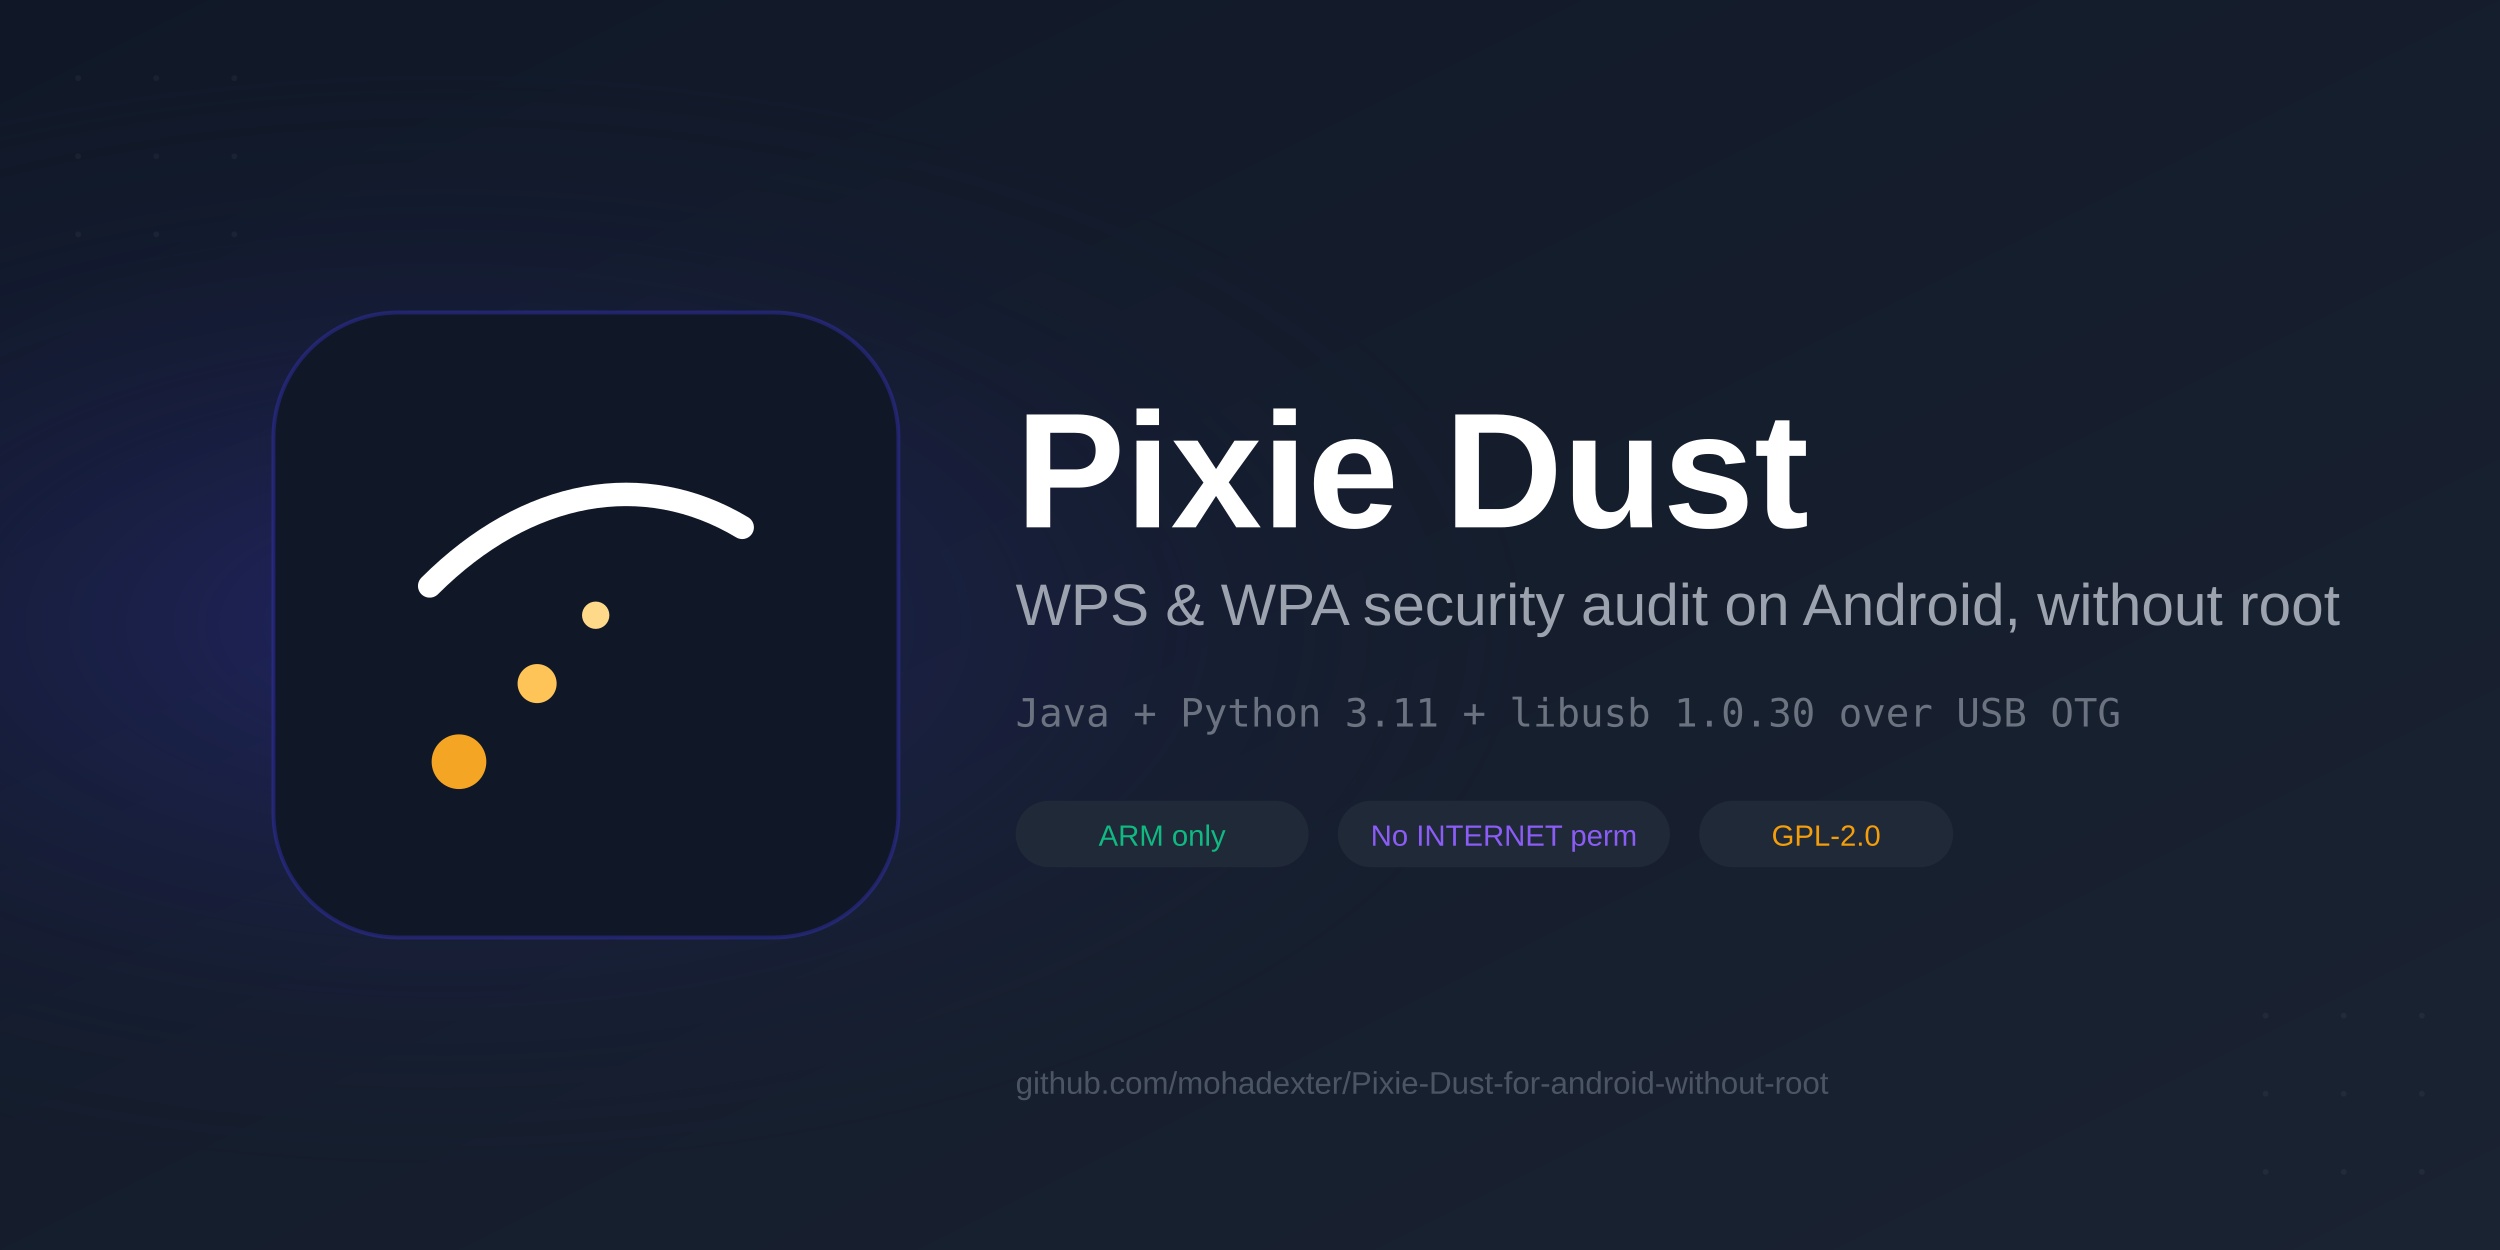
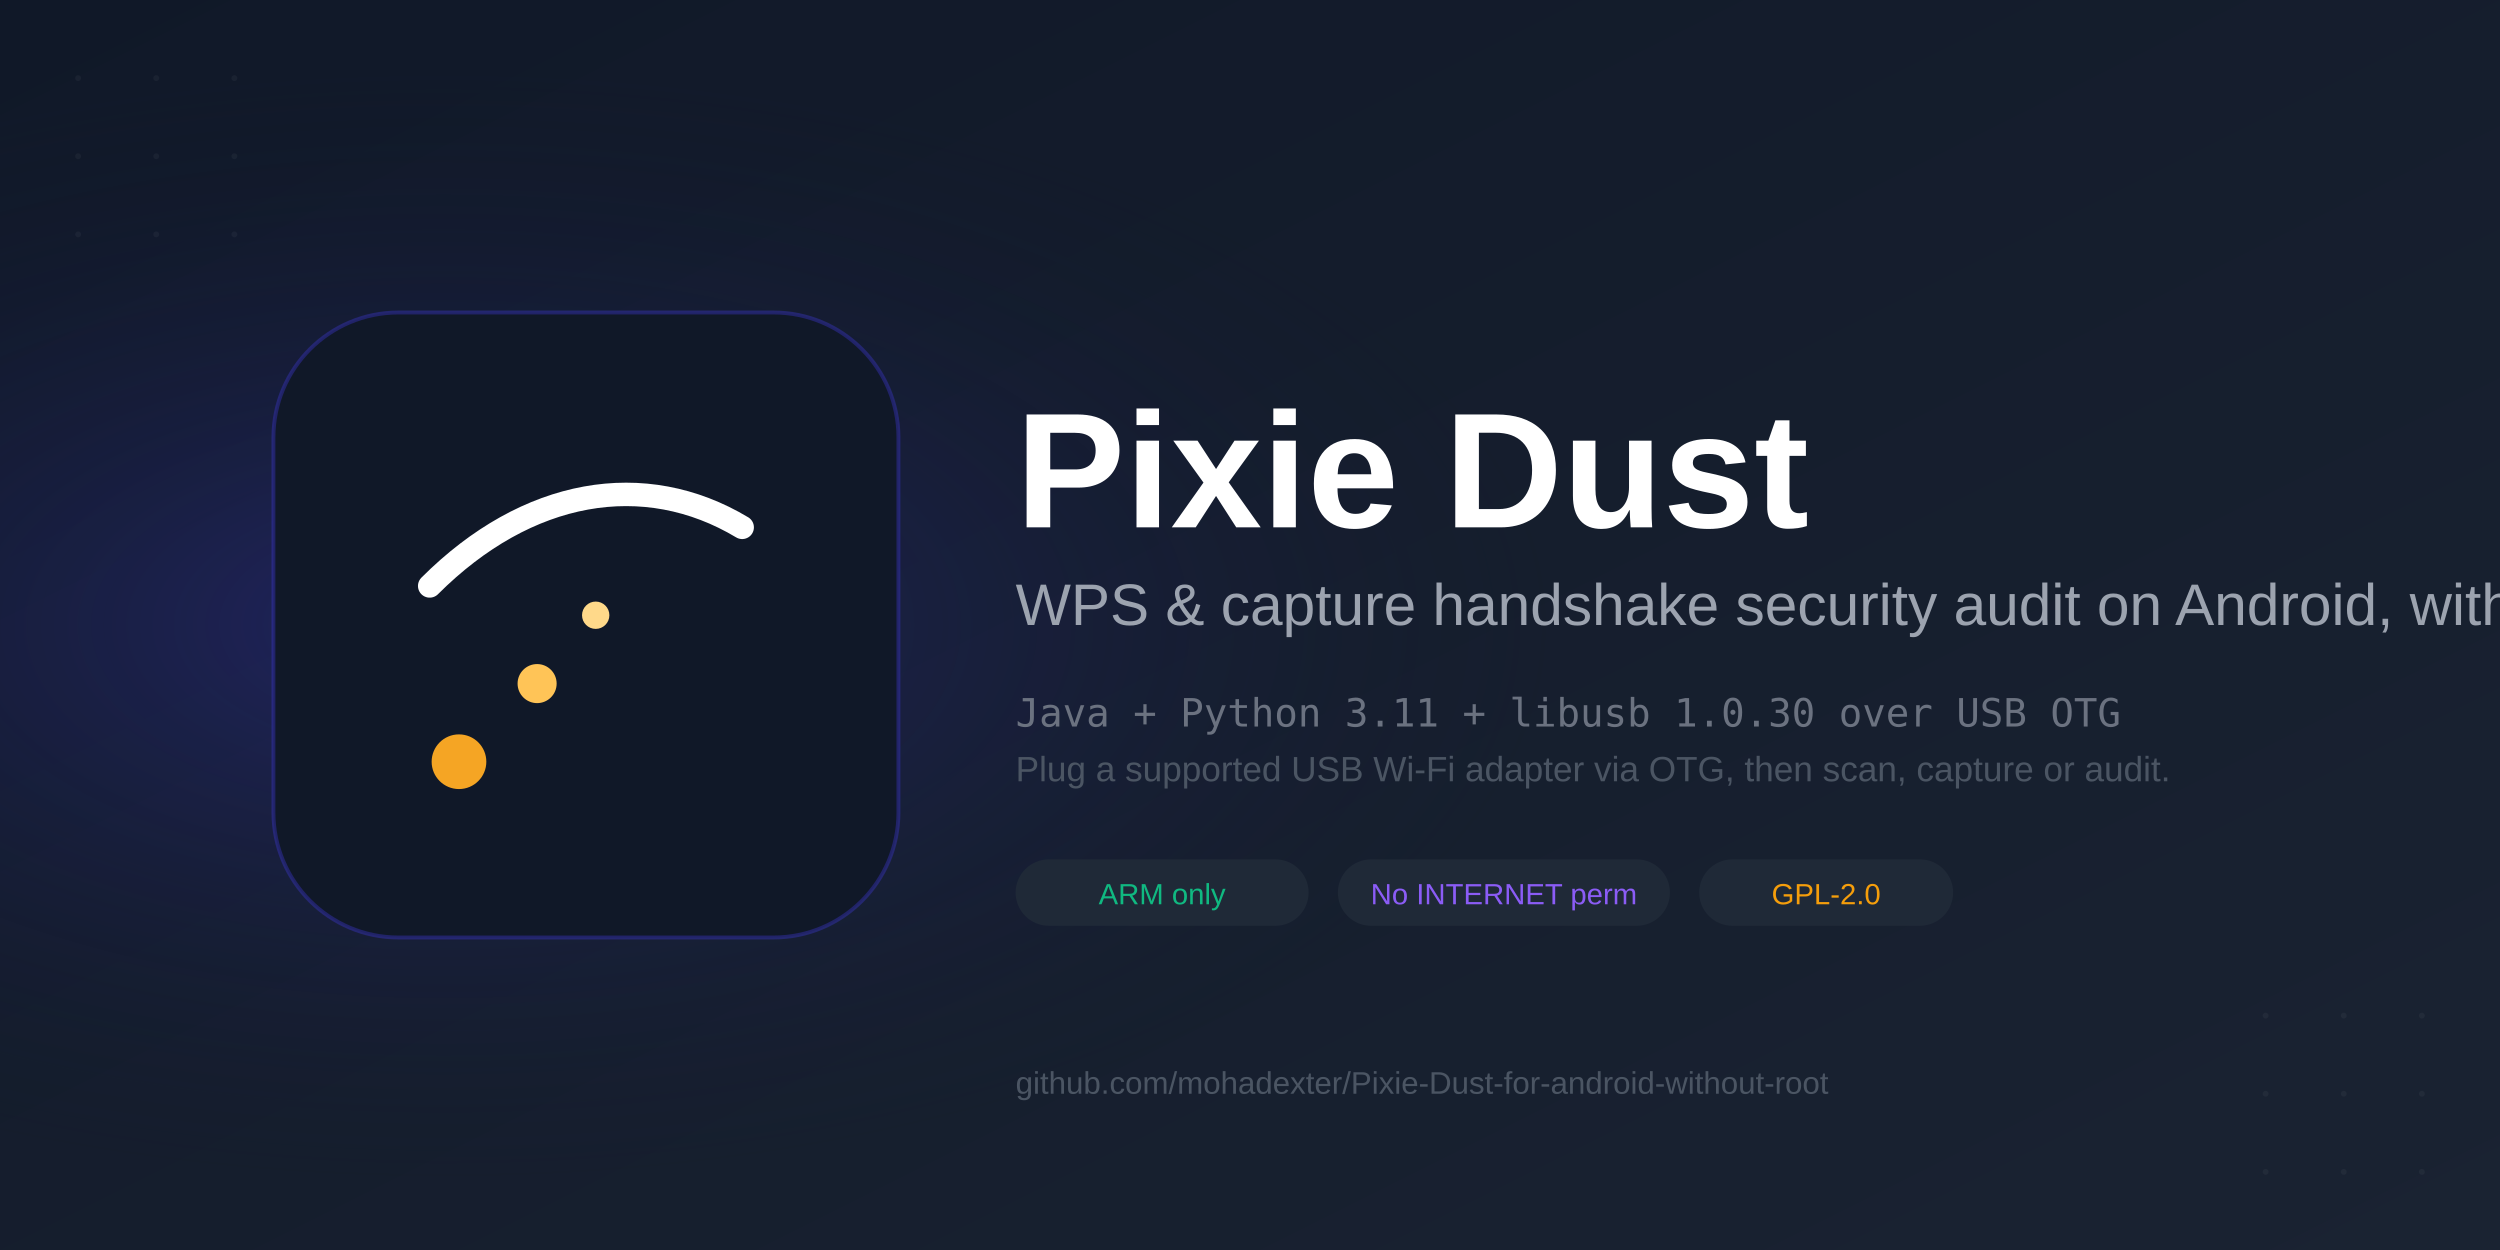
<svg xmlns="http://www.w3.org/2000/svg" width="1280" height="640" viewBox="0 0 1280 640">
  <defs>
    <linearGradient id="bg" x1="0" y1="0" x2="1" y2="1">
      <stop offset="0%" stop-color="#101828" />
      <stop offset="100%" stop-color="#1a2332" />
    </linearGradient>
    <radialGradient id="glow" cx="0.18" cy="0.5" r="0.45">
      <stop offset="0%" stop-color="#3B36C9" stop-opacity="0.35" />
      <stop offset="100%" stop-color="#101828" stop-opacity="0" />
    </radialGradient>
  </defs>
  <rect width="1280" height="640" fill="url(#bg)" />
  <rect width="1280" height="640" fill="url(#glow)" />
  <g fill="#ffffff" fill-opacity="0.04">
    <circle cx="40" cy="40" r="1.5" />
    <circle cx="80" cy="40" r="1.5" />
    <circle cx="120" cy="40" r="1.5" />
    <circle cx="40" cy="80" r="1.5" />
    <circle cx="80" cy="80" r="1.5" />
    <circle cx="120" cy="80" r="1.5" />
    <circle cx="40" cy="120" r="1.5" />
    <circle cx="80" cy="120" r="1.5" />
    <circle cx="120" cy="120" r="1.5" />
    <circle cx="1160" cy="520" r="1.5" />
    <circle cx="1200" cy="520" r="1.5" />
    <circle cx="1240" cy="520" r="1.5" />
    <circle cx="1160" cy="560" r="1.5" />
    <circle cx="1200" cy="560" r="1.5" />
    <circle cx="1240" cy="560" r="1.5" />
    <circle cx="1160" cy="600" r="1.5" />
    <circle cx="1200" cy="600" r="1.5" />
    <circle cx="1240" cy="600" r="1.5" />
  </g>
  <g transform="translate(140,160)">
    <rect width="320" height="320" rx="64" ry="64" fill="#101828" />
    <rect width="320" height="320" rx="64" ry="64" fill="none" stroke="#3B36C9" stroke-width="2" stroke-opacity="0.4" />
    <path d="M80,140 C130,90 190,80 240,110" fill="none" stroke="#FFFFFF" stroke-width="12" stroke-linecap="round" />
    <circle cx="95" cy="230" r="14" fill="#F5A524" />
    <circle cx="135" cy="190" r="10" fill="#FFC457" />
    <circle cx="165" cy="155" r="7" fill="#FFD98A" />
  </g>
  <text x="520" y="270" font-family="Segoe UI, Arial, sans-serif" font-size="84" font-weight="700" fill="#FFFFFF">Pixie Dust</text>
-   <text x="520" y="320" font-family="Segoe UI, Arial, sans-serif" font-size="30" fill="#9CA3AF">WPS &amp; WPA security audit on Android, without root</text>
+   <text x="520" y="320" font-family="Segoe UI, Arial, sans-serif" font-size="30" fill="#9CA3AF">WPS &amp; capture handshake security audit on Android, without root</text>
  <text x="520" y="372" font-family="Consolas, monospace" font-size="20" fill="#6B7280">Java + Python 3.11 + libusb 1.0.30 over USB OTG</text>
-   <g transform="translate(520,410)">
+   <text x="520" y="400" font-family="Segoe UI, Arial, sans-serif" font-size="18" fill="#4B5563">Plug a supported USB Wi-Fi adapter via OTG, then scan, capture or audit.</text>
+   <g transform="translate(520,440)">
    <rect width="150" height="34" rx="17" fill="#1F2937" />
    <text x="75" y="23" font-family="Segoe UI, Arial, sans-serif" font-size="15" fill="#10B981" text-anchor="middle">ARM only</text>
    <rect x="165" width="170" height="34" rx="17" fill="#1F2937" />
    <text x="250" y="23" font-family="Segoe UI, Arial, sans-serif" font-size="15" fill="#8B5CF6" text-anchor="middle">No INTERNET perm</text>
    <rect x="350" width="130" height="34" rx="17" fill="#1F2937" />
    <text x="415" y="23" font-family="Segoe UI, Arial, sans-serif" font-size="15" fill="#F59E0B" text-anchor="middle">GPL-2.0</text>
  </g>
  <text x="520" y="560" font-family="Segoe UI, Arial, sans-serif" font-size="16" fill="#4B5563">github.com/mohadexter/Pixie-Dust-for-android-without-root</text>
</svg>
